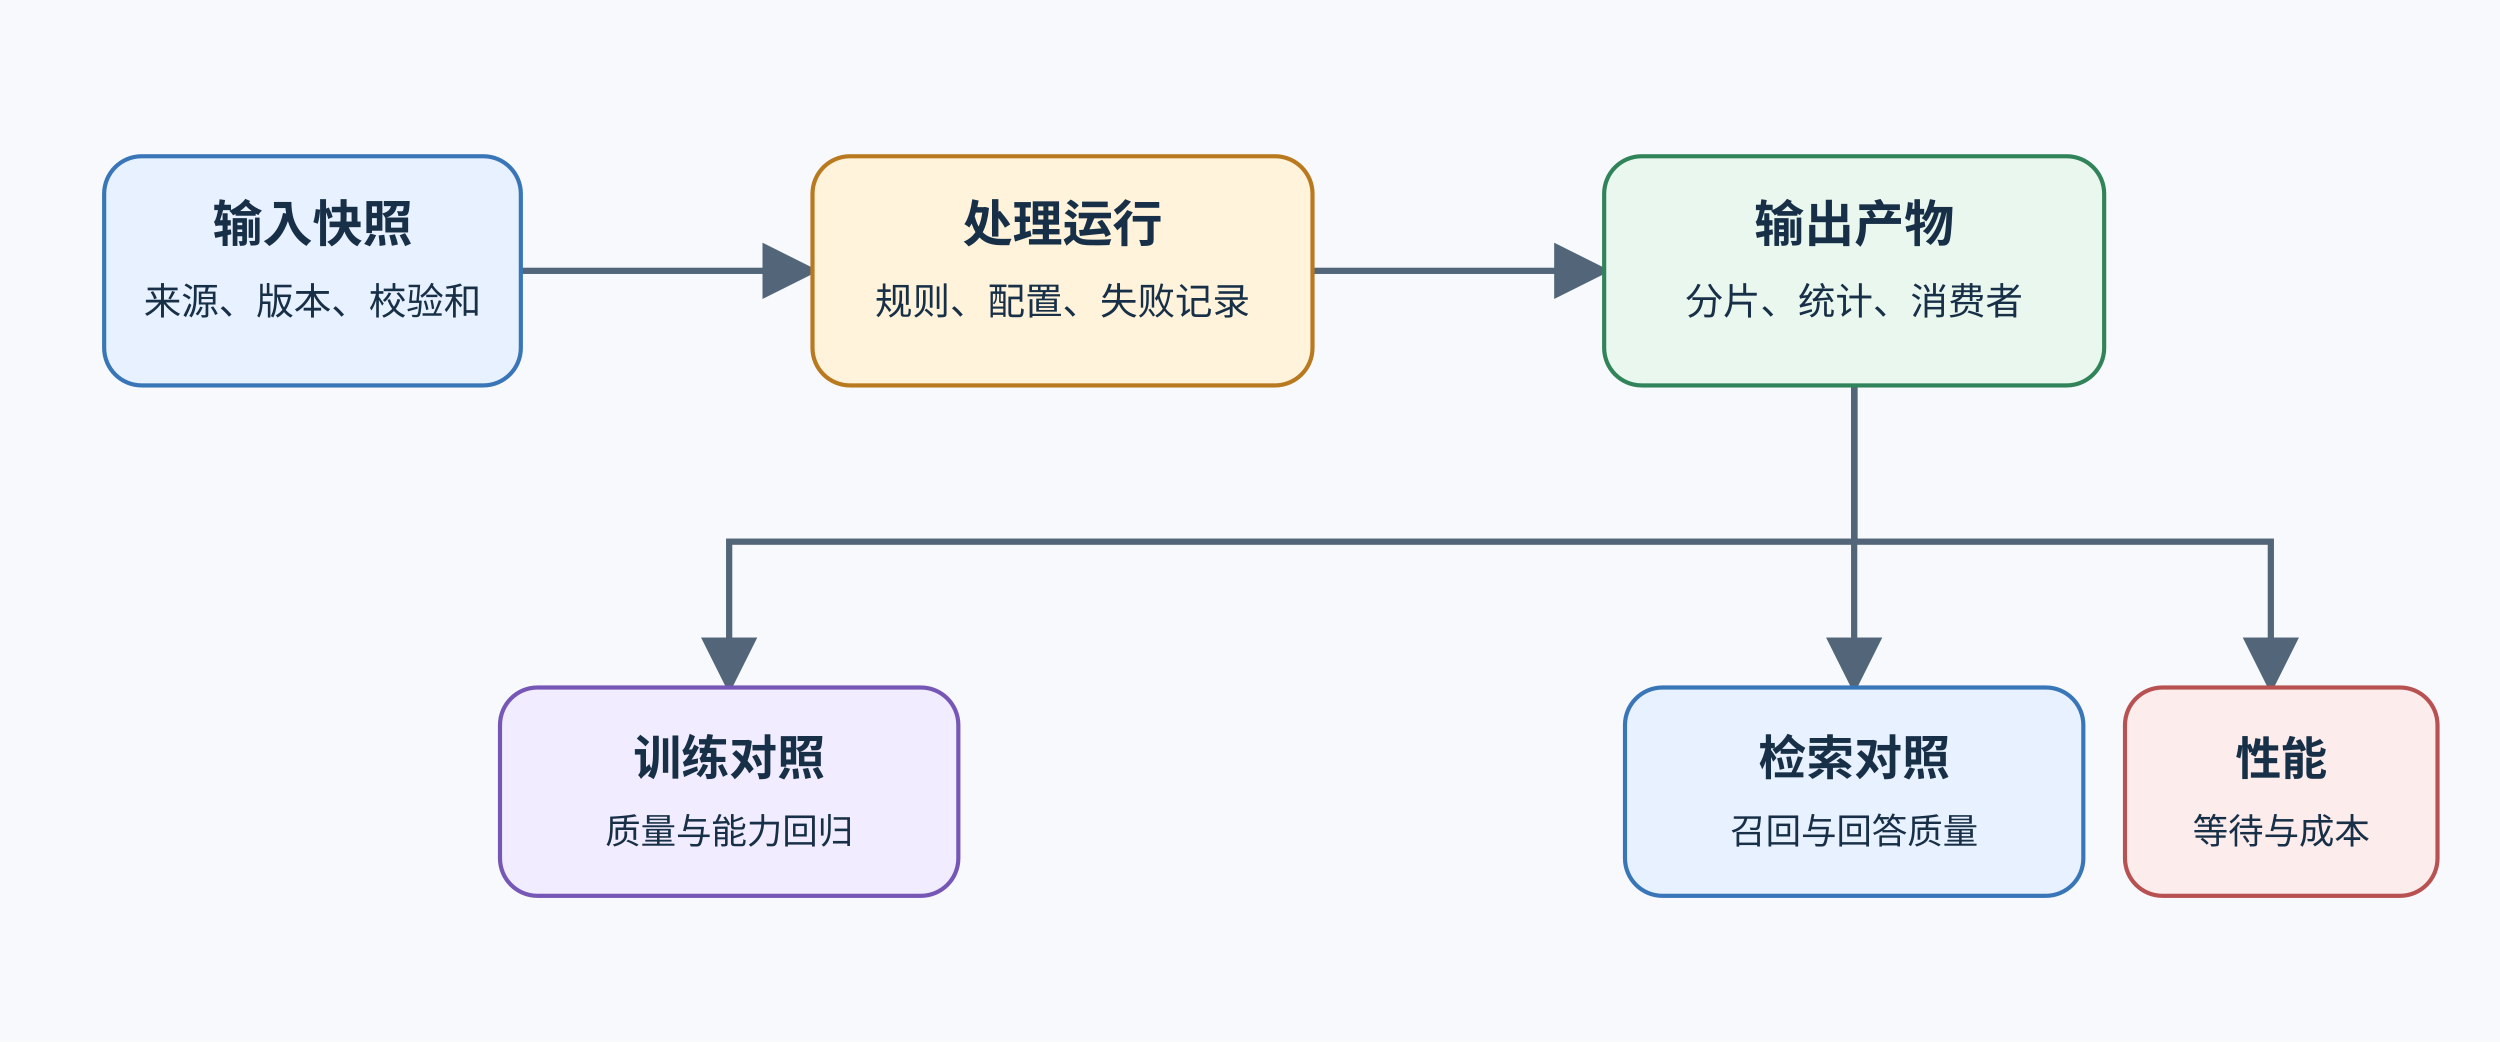
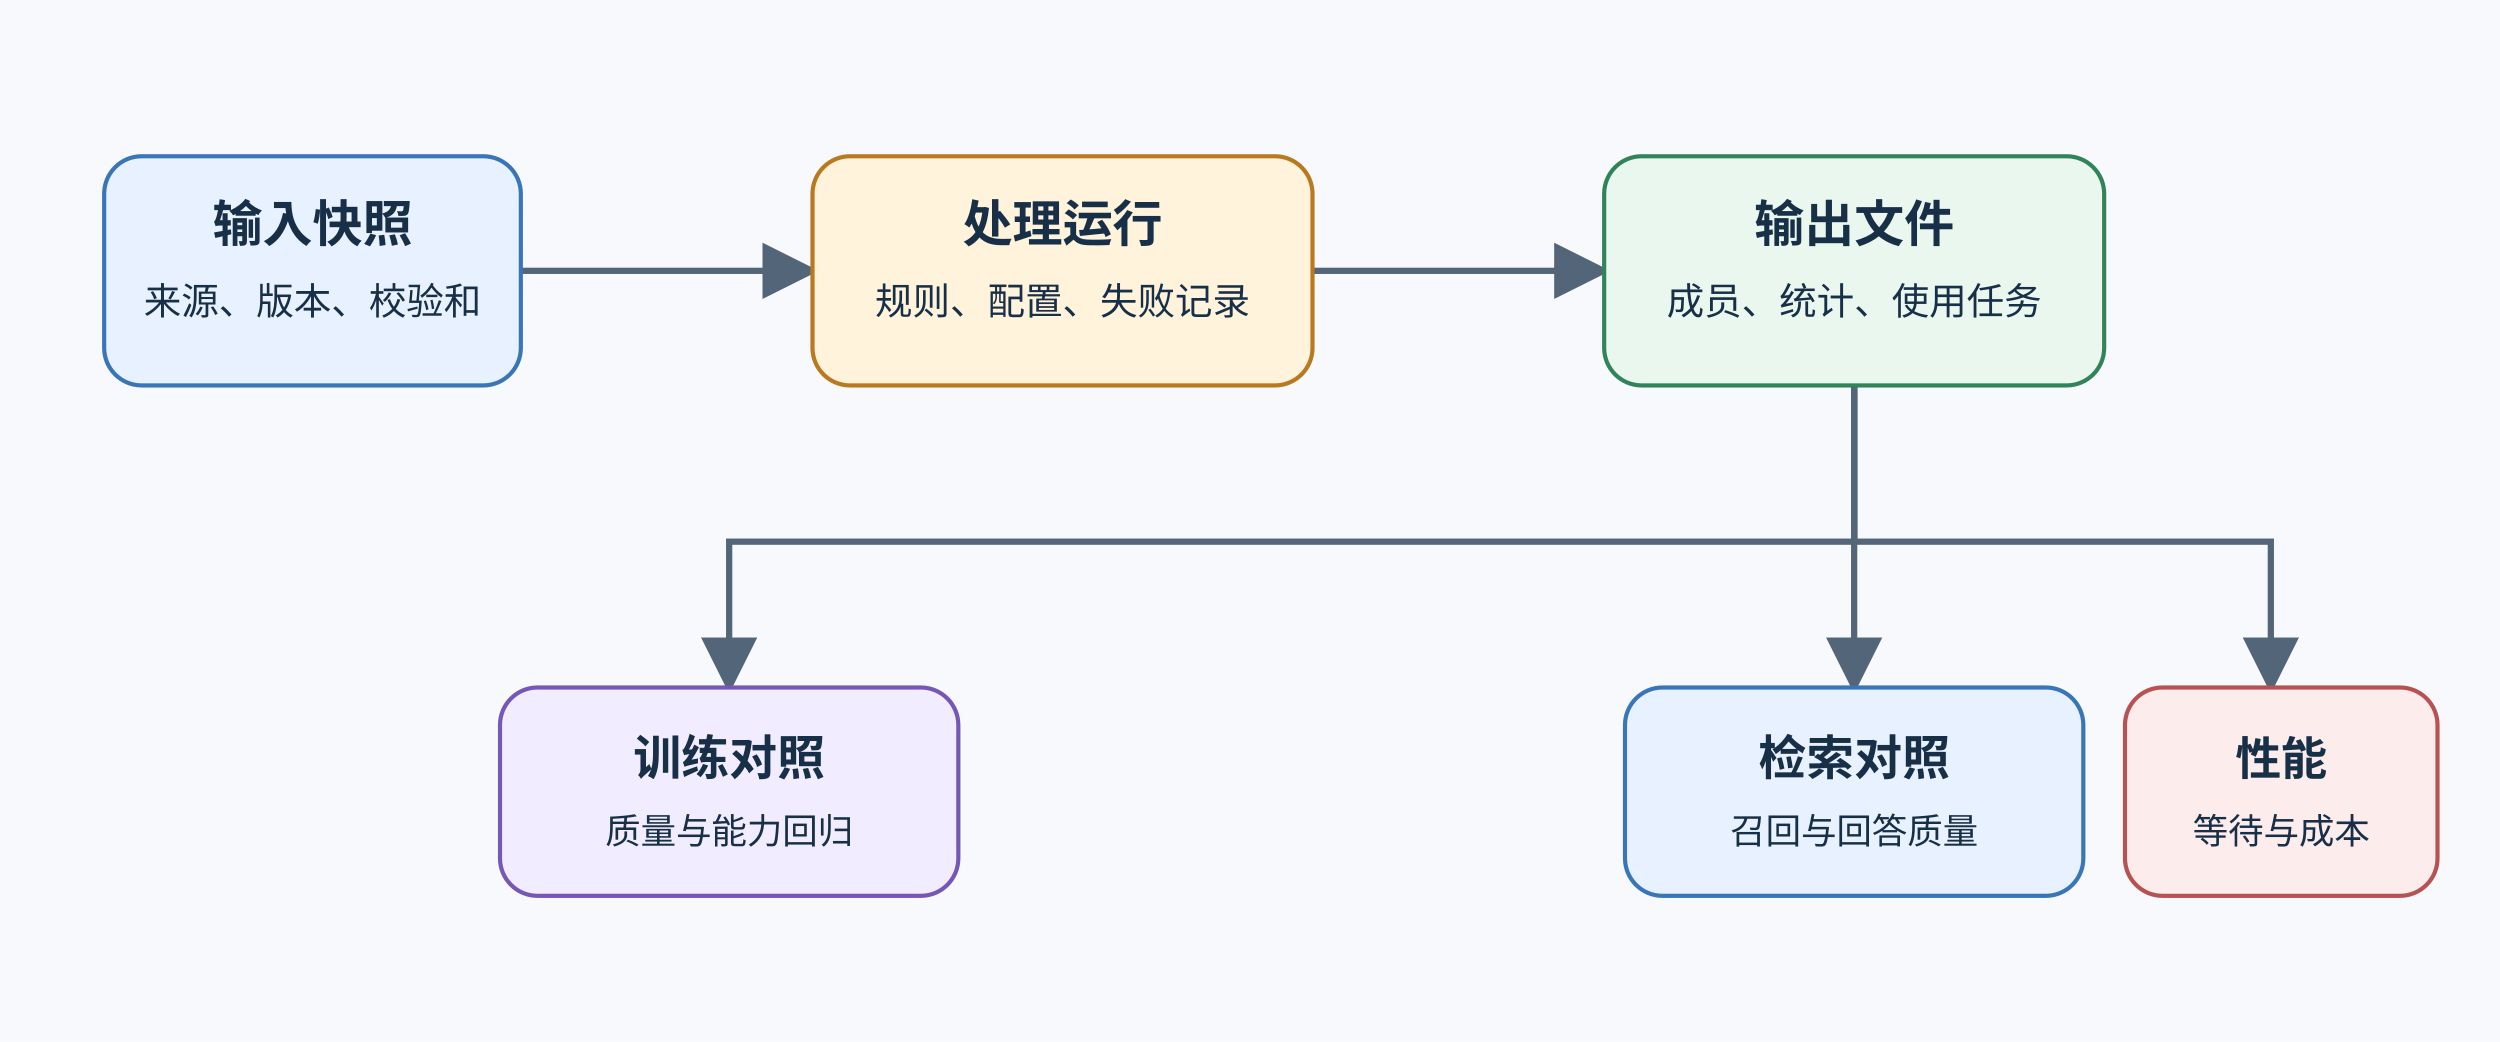
<svg xmlns="http://www.w3.org/2000/svg" width="1200" height="500" viewBox="0 0 1200 500" role="img" aria-labelledby="title desc">
  <defs>
    <marker id="a" markerWidth="9" markerHeight="9" refX="8" refY="4.5" orient="auto">
      <path d="M0 0L9 4.5L0 9Z" fill="#526579" />
    </marker>
  </defs>
  <rect width="1200" height="500" fill="#f7f9fc" />
  <g font-family="Arial,'Microsoft YaHei',sans-serif" text-anchor="middle">
    <g fill="none" stroke="#526579" stroke-width="3" marker-end="url(#a)">
      <path d="M250 130H390" />
      <path d="M630 130H770" />
      <path d="M890 185V260H350V330" />
      <path d="M890 185V330" />
      <path d="M890 185V260H1090V330" />
    </g>
    <g stroke-width="2">
      <rect x="50" y="75" width="200" height="110" rx="18" fill="#e8f1ff" stroke="#3976b8" />
      <rect x="390" y="75" width="240" height="110" rx="18" fill="#fff3dc" stroke="#b9791f" />
      <rect x="770" y="75" width="240" height="110" rx="18" fill="#e9f7ef" stroke="#31845a" />
      <rect x="240" y="330" width="220" height="100" rx="18" fill="#f1ecff" stroke="#7657b5" />
      <rect x="780" y="330" width="220" height="100" rx="18" fill="#e8f1ff" stroke="#3976b8" />
      <rect x="1020" y="330" width="150" height="100" rx="18" fill="#fdecec" stroke="#b85151" />
    </g>
    <g fill="#183047">
      <text x="150" y="116" font-size="24" font-weight="700">输入快照</text>
      <text x="150" y="151" font-size="18">来源、版本、校验和</text>
      <text x="510" y="116" font-size="24" font-weight="700">处理运行</text>
      <text x="510" y="151" font-size="18">规则、配置、失败记录</text>
-       <text x="890" y="116" font-size="24" font-weight="700">输出产物</text>
-       <text x="890" y="151" font-size="18">分片、统计、消费者</text>
+       <text x="890" y="116" font-size="24" font-weight="700">输出文件</text>
+       <text x="890" y="151" font-size="18">成员、统计、使用任务</text>
      <text x="350" y="372" font-size="23" font-weight="700">训练对照</text>
      <text x="350" y="405" font-size="17">质量与能力回归</text>
      <text x="890" y="372" font-size="23" font-weight="700">检索对照</text>
      <text x="890" y="405" font-size="17">召回与回答质量</text>
      <text x="1095" y="372" font-size="22" font-weight="700">性能</text>
      <text x="1095" y="405" font-size="17">等待与成本</text>
    </g>
  </g>
</svg>
